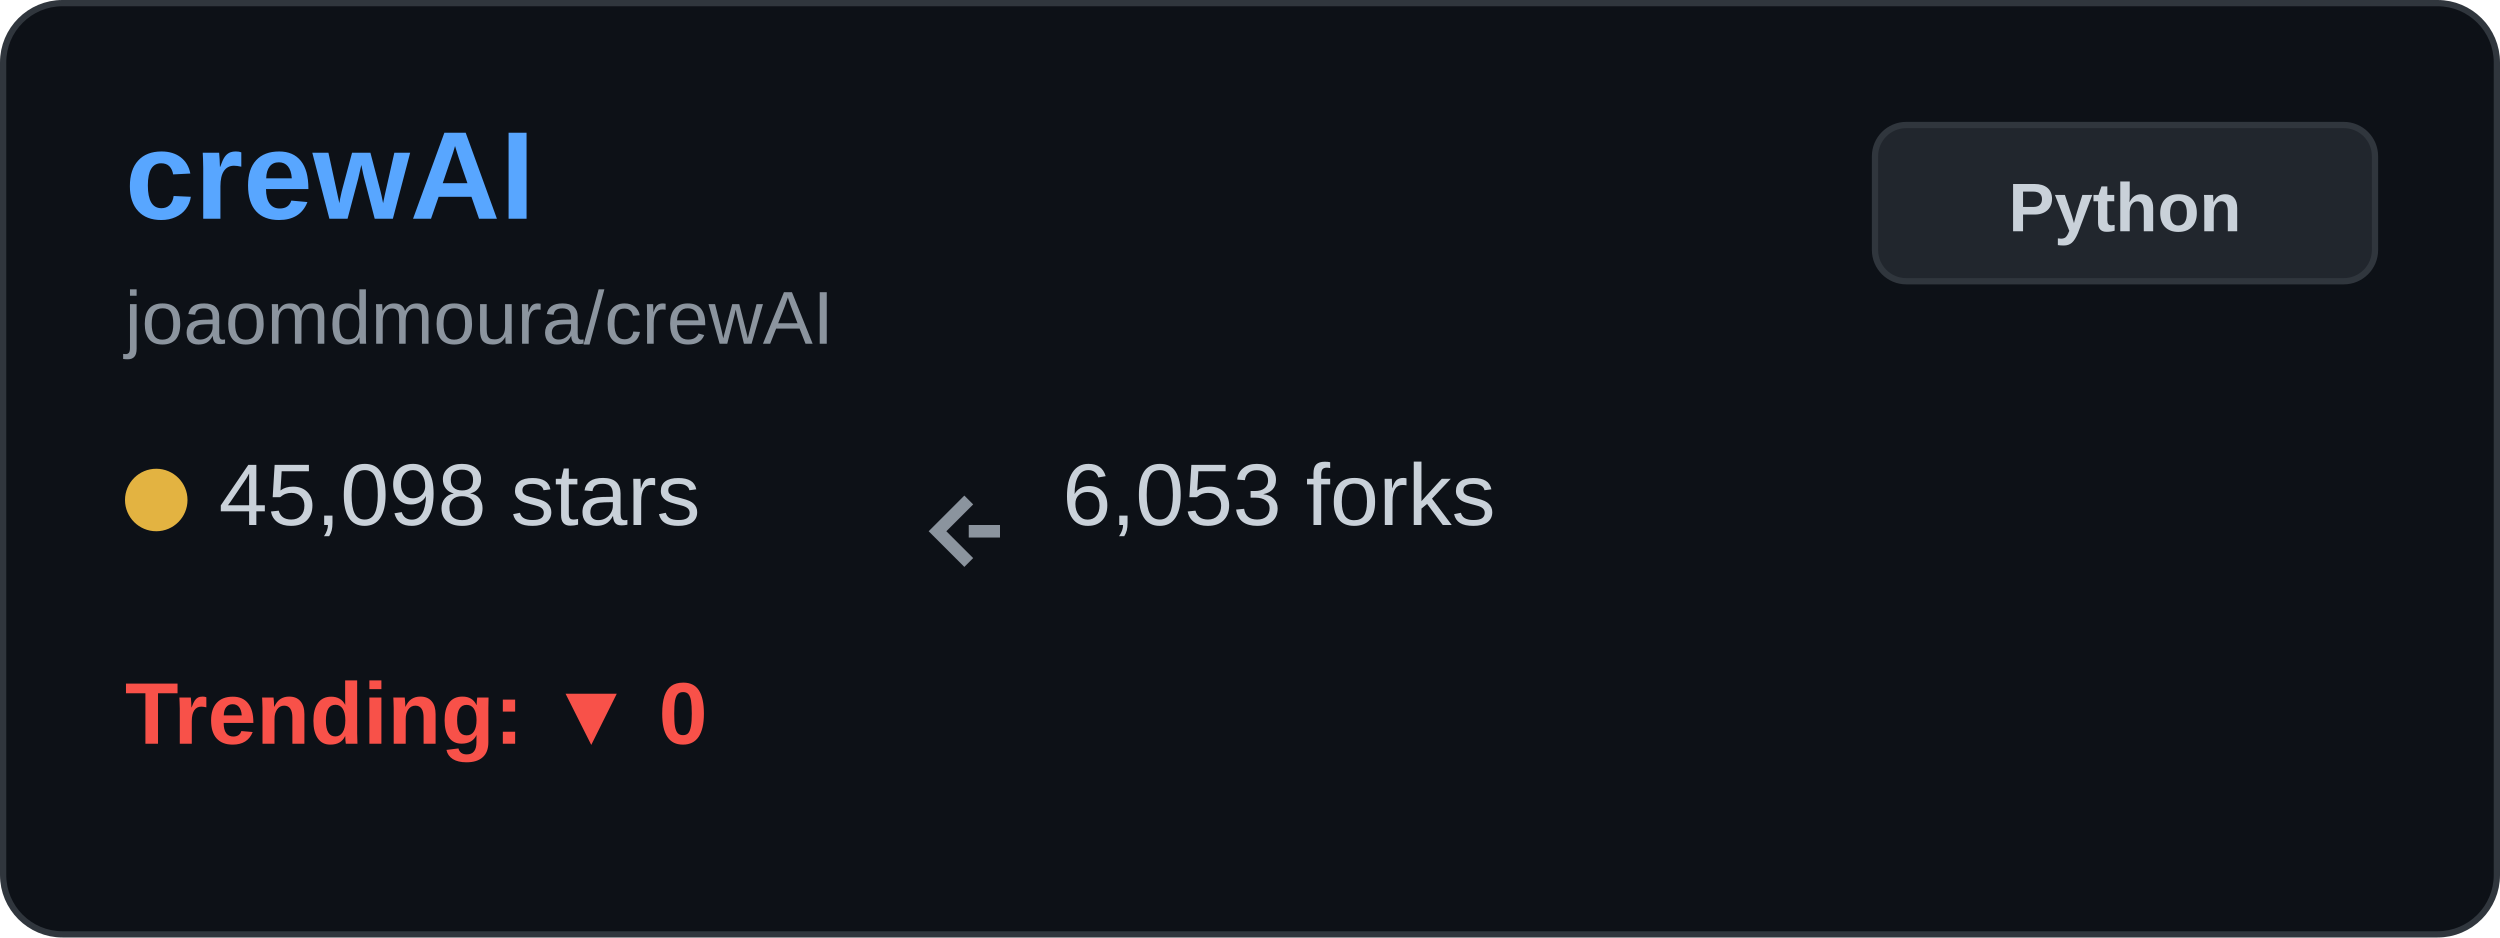
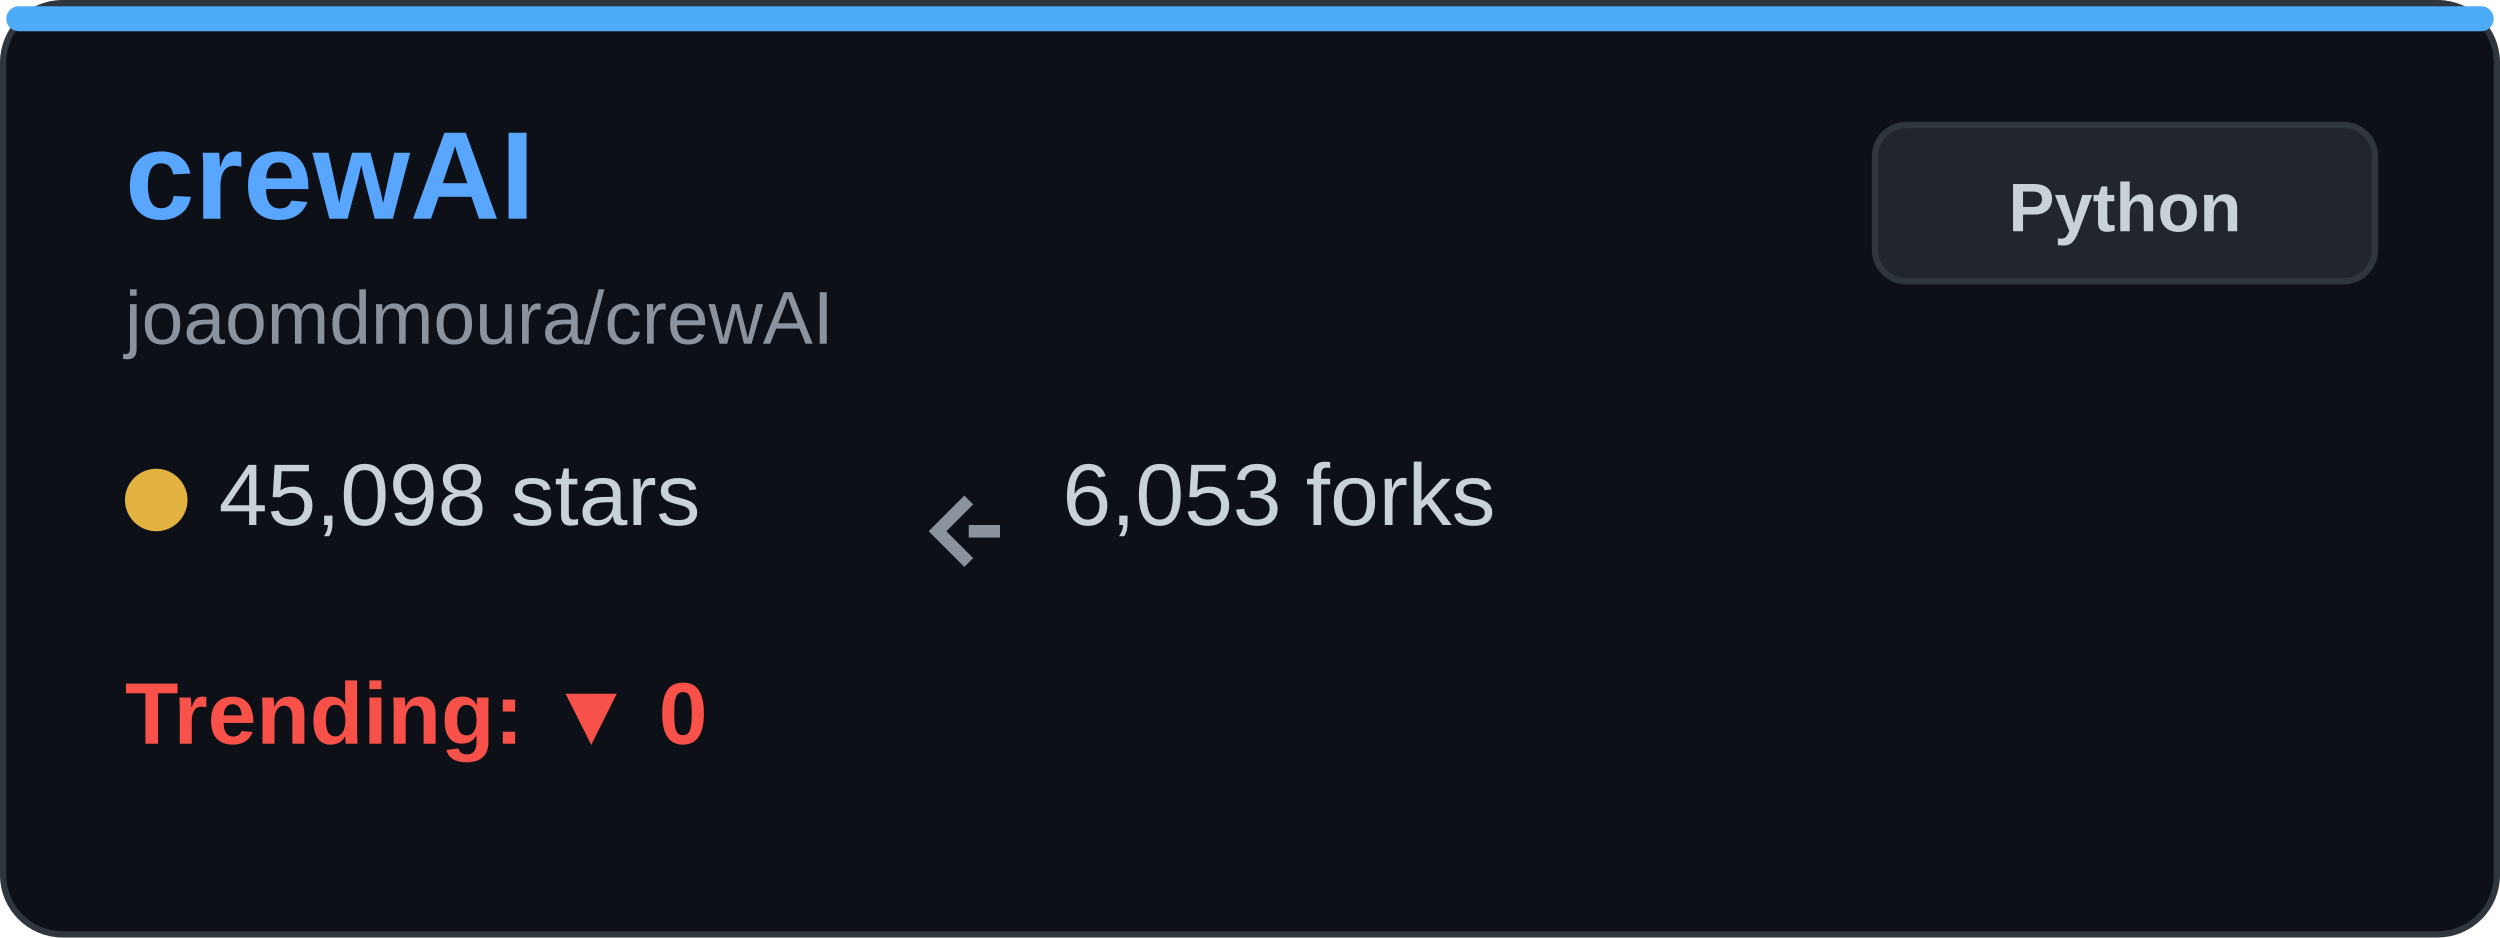
<svg xmlns="http://www.w3.org/2000/svg" width="400" height="150" viewBox="0 0 400 150" fill="none">
  <rect x="0.5" y="0.5" width="399" height="149" rx="9.5" fill="#0d1117" stroke="#30363d" />
+   <rect x="1" y="1" width="398" height="4" rx="2" fill="#4dabf7" />
  <text x="20" y="35" font-family="Arial, sans-serif" font-size="20" font-weight="bold" fill="#58a6ff">crewAI</text>
  <text x="20" y="55" font-family="Arial, sans-serif" font-size="12" fill="#8b949e">joaomdmoura/crewAI</text>
  <g transform="translate(20, 80)">
    <circle cx="5" cy="0" r="5" fill="#e3b341" />
    <text x="15" y="4" font-family="Arial, sans-serif" font-size="14" fill="#c9d1d9">45,098 stars</text>
  </g>
  <g transform="translate(150, 80)">
    <path d="M5 0 L0 5 L5 10 M5 5 L10 5" stroke="#8b949e" stroke-width="2" fill="none" />
    <text x="20" y="4" font-family="Arial, sans-serif" font-size="14" fill="#c9d1d9">6,053 forks</text>
  </g>
  <g transform="translate(20, 115)">
    <text x="0" y="4" font-family="Arial, sans-serif" font-size="14" font-weight="bold" fill="#f85149">Trending: ▼ 0</text>
  </g>
  <rect x="300" y="20" width="80" height="25" rx="5" fill="#21262d" stroke="#30363d" />
  <text x="340" y="37" font-family="Arial, sans-serif" font-size="11" font-weight="bold" fill="#c9d1d9" text-anchor="middle">Python</text>
</svg>
